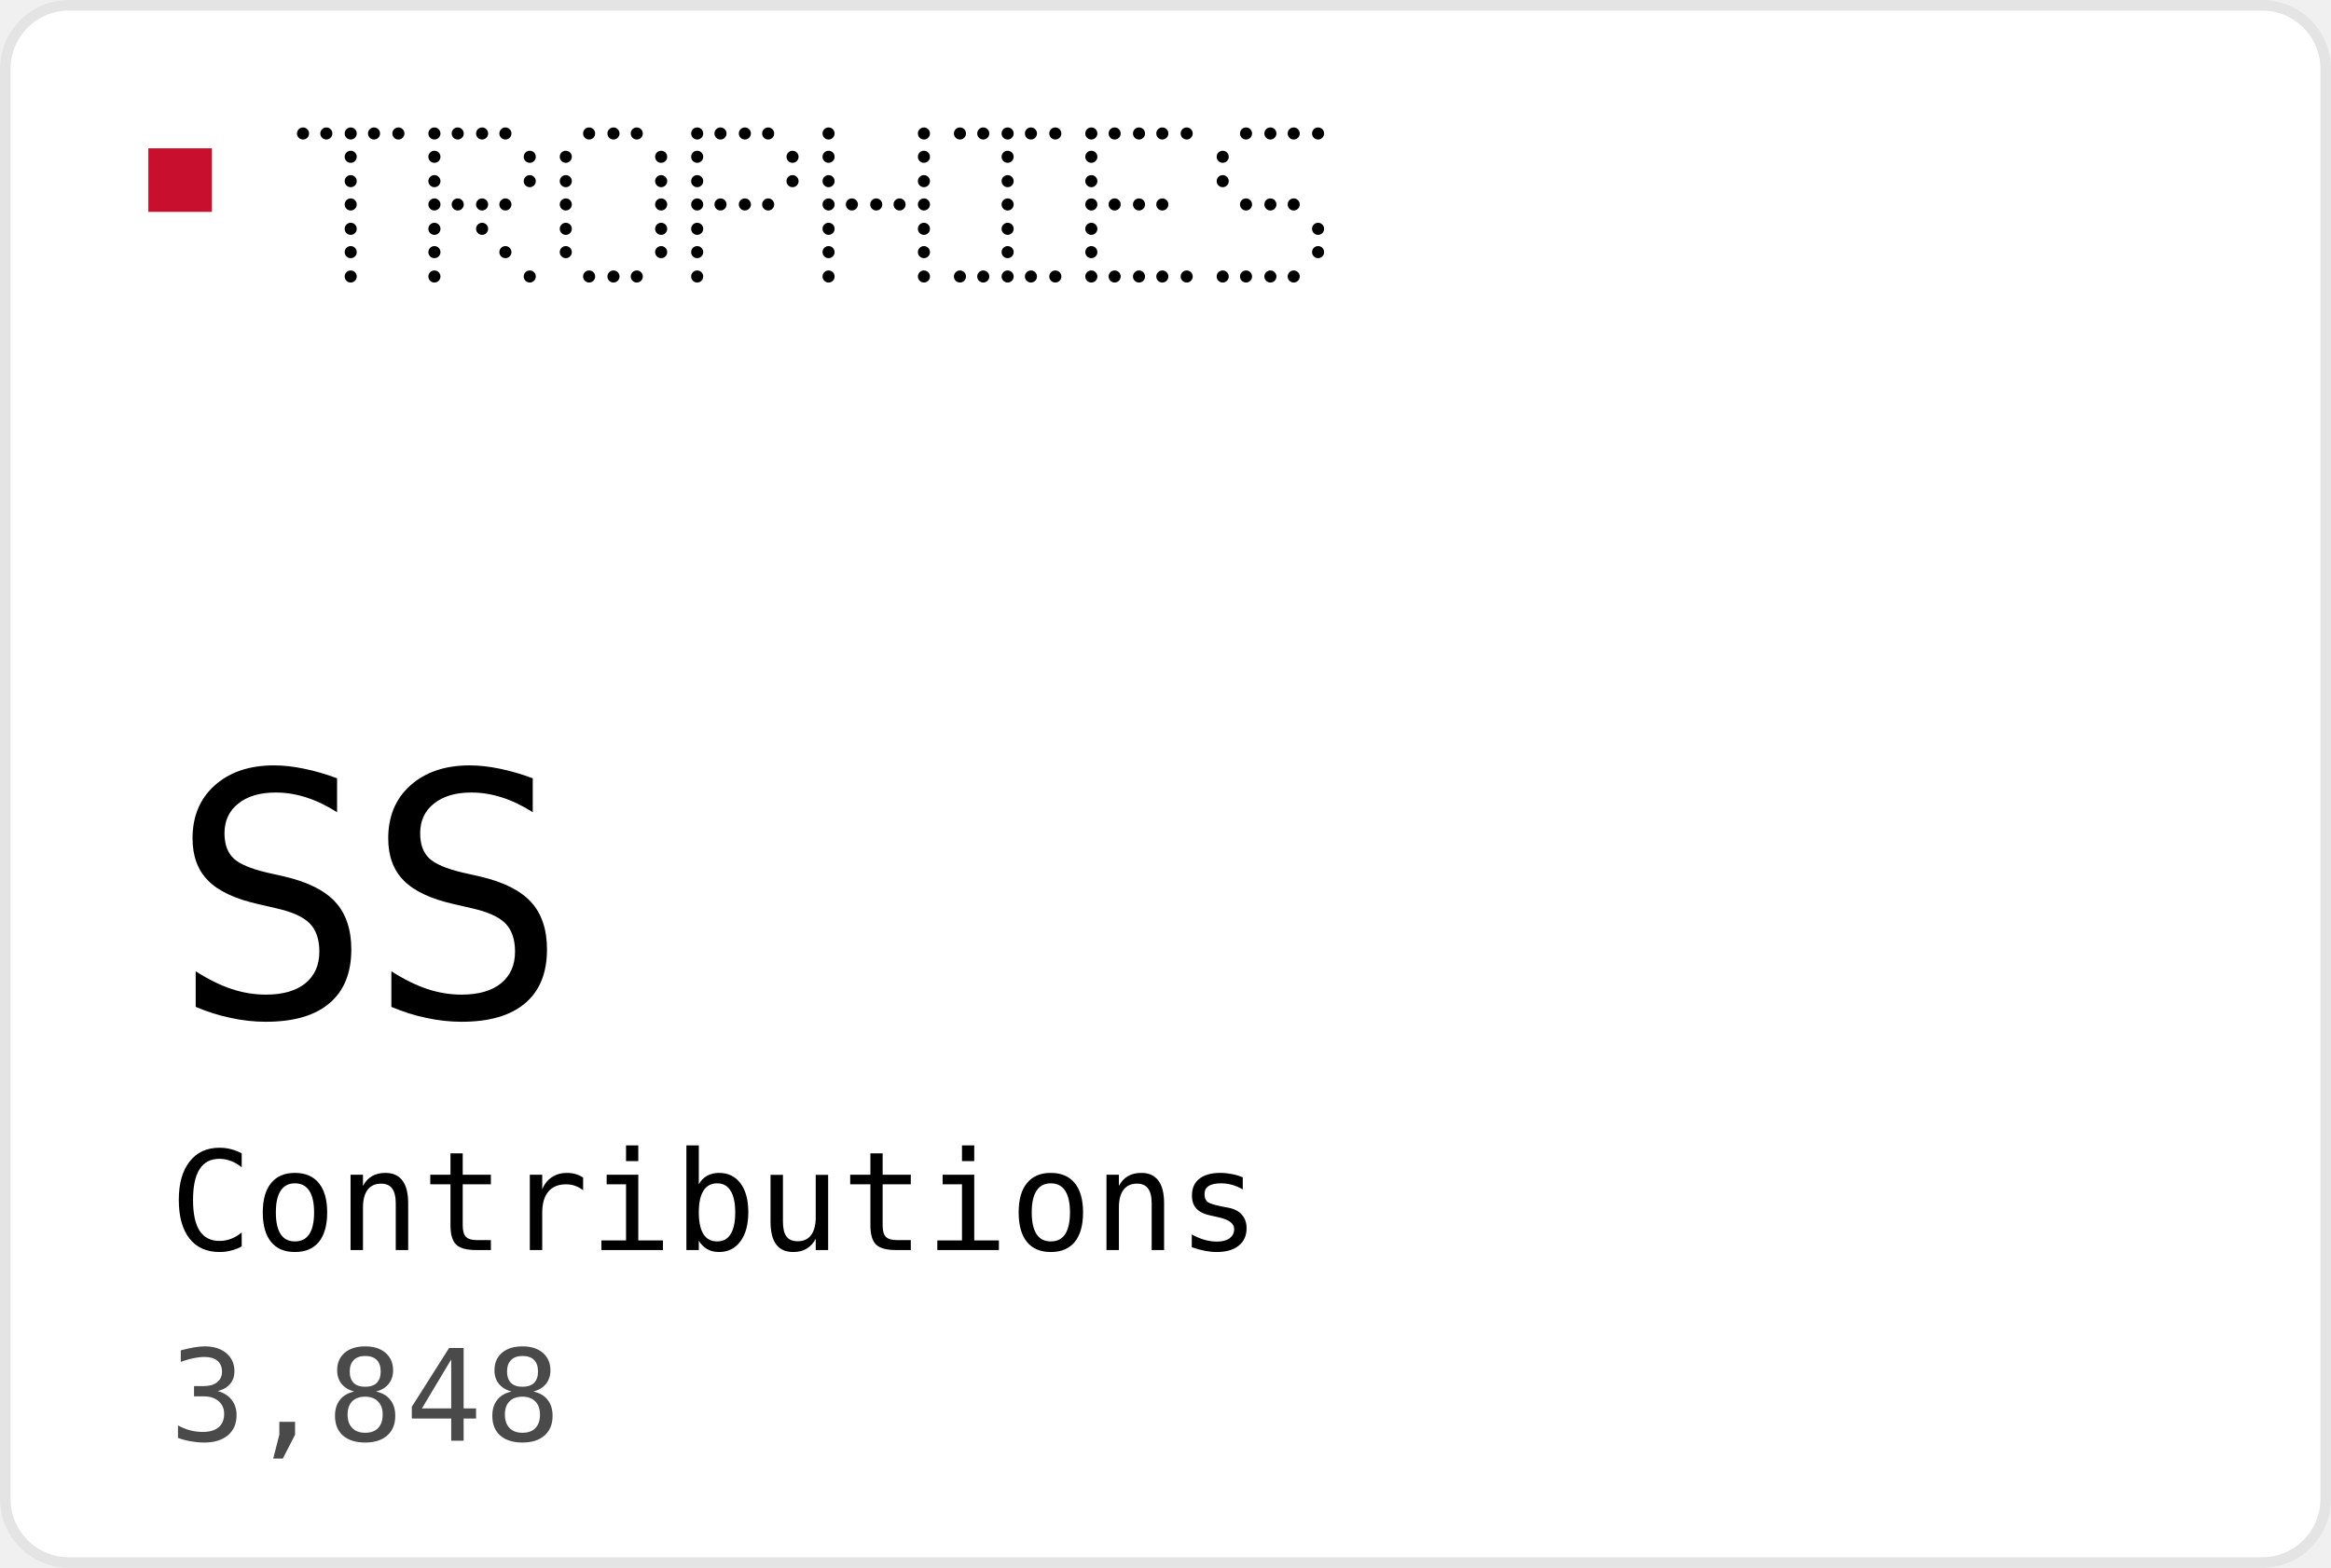
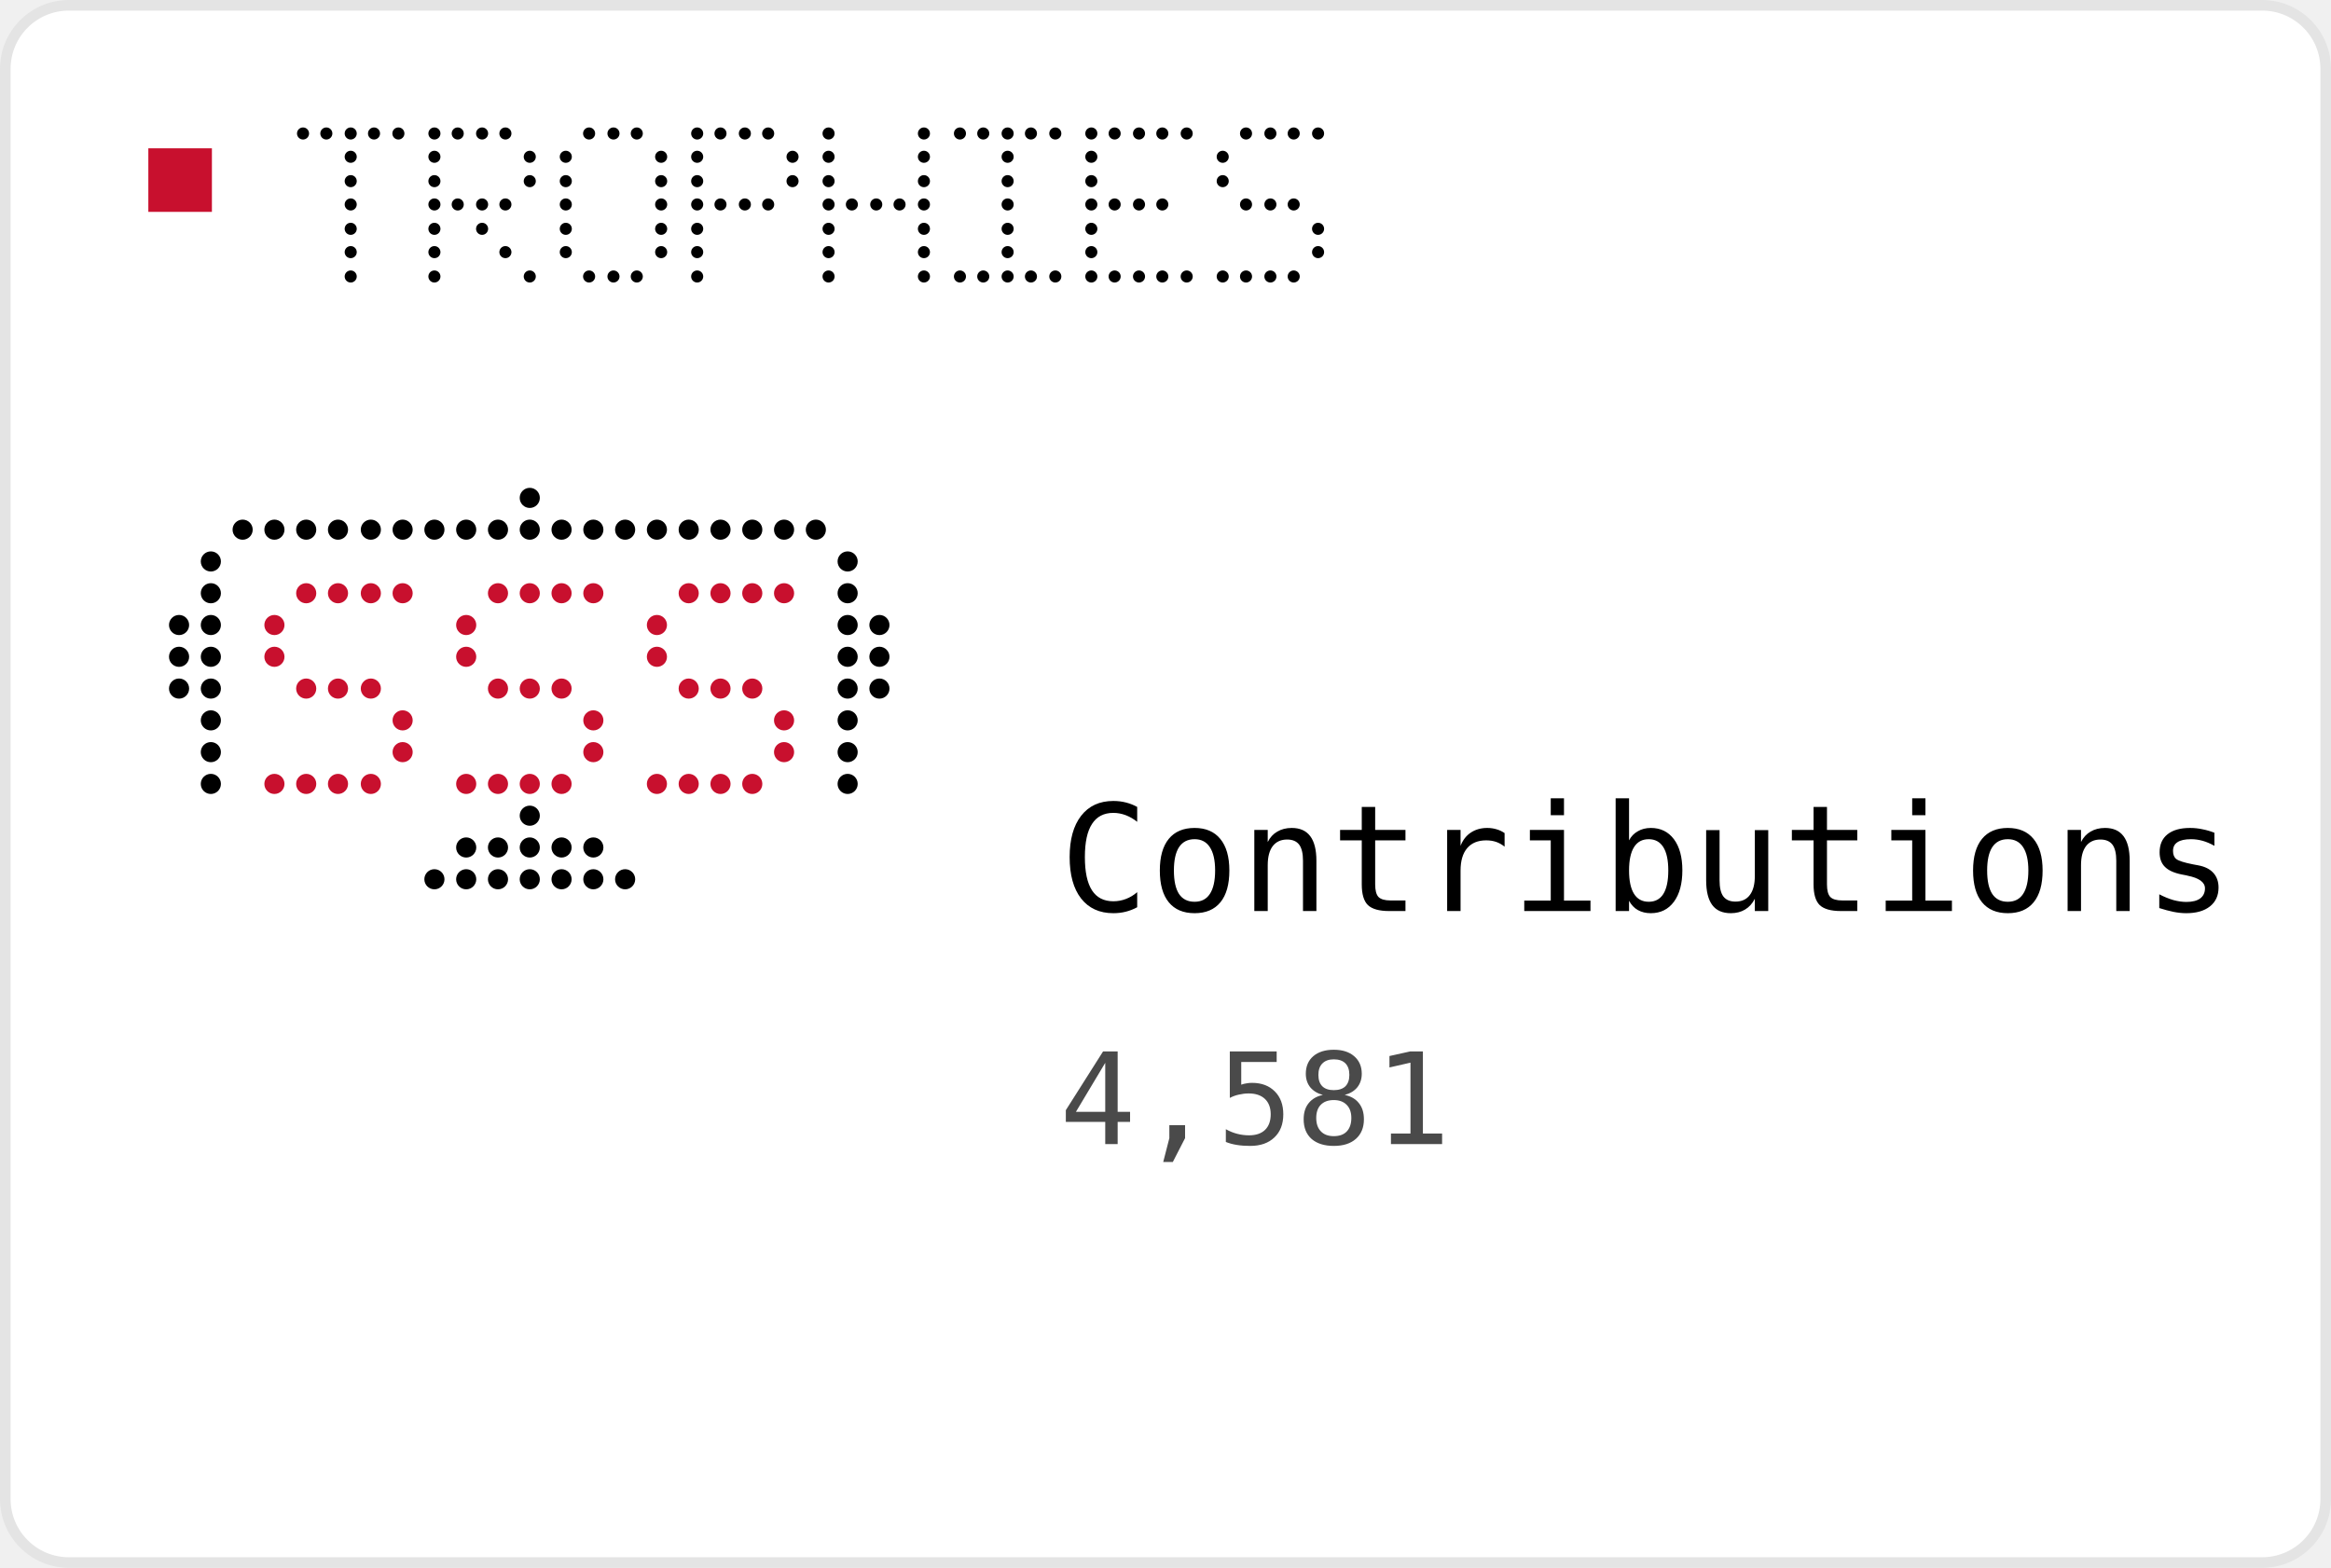
<svg xmlns="http://www.w3.org/2000/svg" width="220" height="148" viewBox="0 0 220 148" role="img">
  <rect x="0.5" y="0.5" width="219" height="147" rx="6" fill="#FFFFFF" stroke="#E4E4E4" stroke-width="1" />
  <rect x="14" y="14" width="6" height="6" fill="#C8102E" />
  <circle cx="28.6" cy="12.6" r="0.57" fill="#000000" />
  <circle cx="30.8" cy="12.6" r="0.57" fill="#000000" />
  <circle cx="33.1" cy="12.6" r="0.57" fill="#000000" />
  <circle cx="35.3" cy="12.6" r="0.57" fill="#000000" />
  <circle cx="37.6" cy="12.6" r="0.57" fill="#000000" />
  <circle cx="33.1" cy="14.8" r="0.57" fill="#000000" />
  <circle cx="33.1" cy="17.1" r="0.57" fill="#000000" />
  <circle cx="33.1" cy="19.3" r="0.57" fill="#000000" />
  <circle cx="33.1" cy="21.6" r="0.57" fill="#000000" />
  <circle cx="33.1" cy="23.8" r="0.57" fill="#000000" />
  <circle cx="33.1" cy="26.1" r="0.57" fill="#000000" />
  <circle cx="41.0" cy="12.6" r="0.57" fill="#000000" />
  <circle cx="43.2" cy="12.6" r="0.57" fill="#000000" />
  <circle cx="45.5" cy="12.6" r="0.57" fill="#000000" />
  <circle cx="47.7" cy="12.6" r="0.57" fill="#000000" />
  <circle cx="41.0" cy="14.8" r="0.57" fill="#000000" />
  <circle cx="50.0" cy="14.8" r="0.57" fill="#000000" />
  <circle cx="41.0" cy="17.1" r="0.57" fill="#000000" />
  <circle cx="50.0" cy="17.1" r="0.57" fill="#000000" />
  <circle cx="41.0" cy="19.3" r="0.57" fill="#000000" />
  <circle cx="43.2" cy="19.3" r="0.57" fill="#000000" />
  <circle cx="45.5" cy="19.3" r="0.57" fill="#000000" />
  <circle cx="47.7" cy="19.3" r="0.57" fill="#000000" />
  <circle cx="41.0" cy="21.6" r="0.57" fill="#000000" />
  <circle cx="45.5" cy="21.6" r="0.57" fill="#000000" />
  <circle cx="41.0" cy="23.8" r="0.57" fill="#000000" />
  <circle cx="47.7" cy="23.8" r="0.57" fill="#000000" />
  <circle cx="41.0" cy="26.1" r="0.57" fill="#000000" />
  <circle cx="50.0" cy="26.1" r="0.57" fill="#000000" />
  <circle cx="55.6" cy="12.6" r="0.57" fill="#000000" />
  <circle cx="57.9" cy="12.6" r="0.57" fill="#000000" />
  <circle cx="60.1" cy="12.6" r="0.57" fill="#000000" />
  <circle cx="53.4" cy="14.8" r="0.57" fill="#000000" />
  <circle cx="62.4" cy="14.8" r="0.57" fill="#000000" />
  <circle cx="53.4" cy="17.1" r="0.57" fill="#000000" />
  <circle cx="62.4" cy="17.1" r="0.57" fill="#000000" />
  <circle cx="53.4" cy="19.3" r="0.57" fill="#000000" />
  <circle cx="62.4" cy="19.3" r="0.57" fill="#000000" />
  <circle cx="53.4" cy="21.6" r="0.57" fill="#000000" />
  <circle cx="62.4" cy="21.6" r="0.57" fill="#000000" />
  <circle cx="53.4" cy="23.8" r="0.57" fill="#000000" />
  <circle cx="62.4" cy="23.8" r="0.57" fill="#000000" />
  <circle cx="55.6" cy="26.1" r="0.57" fill="#000000" />
  <circle cx="57.9" cy="26.1" r="0.57" fill="#000000" />
  <circle cx="60.1" cy="26.1" r="0.57" fill="#000000" />
  <circle cx="65.8" cy="12.6" r="0.57" fill="#000000" />
  <circle cx="68.0" cy="12.6" r="0.57" fill="#000000" />
  <circle cx="70.3" cy="12.6" r="0.57" fill="#000000" />
  <circle cx="72.5" cy="12.6" r="0.57" fill="#000000" />
  <circle cx="65.8" cy="14.8" r="0.57" fill="#000000" />
  <circle cx="74.8" cy="14.8" r="0.57" fill="#000000" />
  <circle cx="65.8" cy="17.1" r="0.57" fill="#000000" />
  <circle cx="74.8" cy="17.1" r="0.57" fill="#000000" />
  <circle cx="65.8" cy="19.3" r="0.57" fill="#000000" />
  <circle cx="68.0" cy="19.3" r="0.57" fill="#000000" />
  <circle cx="70.3" cy="19.3" r="0.57" fill="#000000" />
  <circle cx="72.5" cy="19.3" r="0.57" fill="#000000" />
  <circle cx="65.8" cy="21.6" r="0.57" fill="#000000" />
  <circle cx="65.8" cy="23.8" r="0.57" fill="#000000" />
  <circle cx="65.8" cy="26.1" r="0.57" fill="#000000" />
  <circle cx="78.2" cy="12.6" r="0.57" fill="#000000" />
  <circle cx="87.2" cy="12.6" r="0.57" fill="#000000" />
  <circle cx="78.2" cy="14.8" r="0.57" fill="#000000" />
  <circle cx="87.2" cy="14.8" r="0.57" fill="#000000" />
  <circle cx="78.2" cy="17.1" r="0.57" fill="#000000" />
  <circle cx="87.2" cy="17.1" r="0.57" fill="#000000" />
  <circle cx="78.2" cy="19.3" r="0.57" fill="#000000" />
  <circle cx="80.4" cy="19.3" r="0.57" fill="#000000" />
  <circle cx="82.7" cy="19.3" r="0.57" fill="#000000" />
  <circle cx="84.9" cy="19.3" r="0.57" fill="#000000" />
  <circle cx="87.2" cy="19.3" r="0.57" fill="#000000" />
  <circle cx="78.2" cy="21.6" r="0.57" fill="#000000" />
  <circle cx="87.2" cy="21.6" r="0.57" fill="#000000" />
  <circle cx="78.2" cy="23.8" r="0.57" fill="#000000" />
  <circle cx="87.2" cy="23.8" r="0.57" fill="#000000" />
  <circle cx="78.2" cy="26.1" r="0.57" fill="#000000" />
  <circle cx="87.2" cy="26.1" r="0.57" fill="#000000" />
  <circle cx="90.6" cy="12.6" r="0.57" fill="#000000" />
  <circle cx="92.8" cy="12.6" r="0.57" fill="#000000" />
  <circle cx="95.1" cy="12.6" r="0.57" fill="#000000" />
  <circle cx="97.3" cy="12.6" r="0.57" fill="#000000" />
  <circle cx="99.6" cy="12.6" r="0.57" fill="#000000" />
  <circle cx="95.1" cy="14.8" r="0.57" fill="#000000" />
  <circle cx="95.1" cy="17.1" r="0.57" fill="#000000" />
  <circle cx="95.1" cy="19.3" r="0.57" fill="#000000" />
  <circle cx="95.1" cy="21.6" r="0.57" fill="#000000" />
  <circle cx="95.1" cy="23.8" r="0.57" fill="#000000" />
  <circle cx="90.6" cy="26.1" r="0.57" fill="#000000" />
  <circle cx="92.8" cy="26.1" r="0.57" fill="#000000" />
  <circle cx="95.1" cy="26.1" r="0.57" fill="#000000" />
  <circle cx="97.3" cy="26.1" r="0.57" fill="#000000" />
  <circle cx="99.6" cy="26.1" r="0.57" fill="#000000" />
  <circle cx="103.0" cy="12.6" r="0.57" fill="#000000" />
  <circle cx="105.2" cy="12.6" r="0.57" fill="#000000" />
  <circle cx="107.5" cy="12.6" r="0.57" fill="#000000" />
  <circle cx="109.7" cy="12.6" r="0.57" fill="#000000" />
  <circle cx="112.0" cy="12.6" r="0.57" fill="#000000" />
  <circle cx="103.0" cy="14.8" r="0.57" fill="#000000" />
  <circle cx="103.0" cy="17.1" r="0.57" fill="#000000" />
  <circle cx="103.0" cy="19.3" r="0.57" fill="#000000" />
  <circle cx="105.2" cy="19.3" r="0.57" fill="#000000" />
  <circle cx="107.5" cy="19.3" r="0.57" fill="#000000" />
  <circle cx="109.7" cy="19.3" r="0.57" fill="#000000" />
  <circle cx="103.0" cy="21.6" r="0.57" fill="#000000" />
  <circle cx="103.0" cy="23.8" r="0.57" fill="#000000" />
  <circle cx="103.0" cy="26.1" r="0.57" fill="#000000" />
  <circle cx="105.2" cy="26.1" r="0.57" fill="#000000" />
  <circle cx="107.5" cy="26.1" r="0.57" fill="#000000" />
  <circle cx="109.7" cy="26.1" r="0.57" fill="#000000" />
  <circle cx="112.0" cy="26.1" r="0.57" fill="#000000" />
  <circle cx="117.6" cy="12.6" r="0.57" fill="#000000" />
  <circle cx="119.9" cy="12.6" r="0.57" fill="#000000" />
  <circle cx="122.1" cy="12.6" r="0.57" fill="#000000" />
  <circle cx="124.4" cy="12.6" r="0.57" fill="#000000" />
  <circle cx="115.4" cy="14.8" r="0.57" fill="#000000" />
  <circle cx="115.4" cy="17.1" r="0.57" fill="#000000" />
  <circle cx="117.6" cy="19.3" r="0.57" fill="#000000" />
  <circle cx="119.9" cy="19.3" r="0.57" fill="#000000" />
  <circle cx="122.1" cy="19.3" r="0.57" fill="#000000" />
  <circle cx="124.4" cy="21.6" r="0.57" fill="#000000" />
  <circle cx="124.4" cy="23.8" r="0.57" fill="#000000" />
  <circle cx="115.4" cy="26.1" r="0.57" fill="#000000" />
  <circle cx="117.6" cy="26.1" r="0.57" fill="#000000" />
  <circle cx="119.9" cy="26.1" r="0.57" fill="#000000" />
  <circle cx="122.1" cy="26.1" r="0.57" fill="#000000" />
-   <text x="16" y="96" fill="#000000" font-family="ui-monospace, Geist Mono, monospace" font-size="32" letter-spacing="-0.8" dominant-baseline="auto">SS</text>
-   <text x="16" y="118" fill="#000000" font-family="ui-monospace, Geist Mono, monospace" font-size="13" letter-spacing="0.1" dominant-baseline="auto">Contributions</text>
-   <text x="16" y="136" fill="#4A4A4A" font-family="ui-monospace, Geist Mono, monospace" font-size="12" letter-spacing="0.2" dominant-baseline="auto">3,848</text>
+   <circle cx="50.0" cy="47.0" r="0.95" fill="#000000" />
+   <circle cx="22.9" cy="50.0" r="0.95" fill="#000000" />
+   <circle cx="25.9" cy="50.0" r="0.95" fill="#000000" />
+   <circle cx="28.9" cy="50.0" r="0.95" fill="#000000" />
+   <circle cx="31.9" cy="50.0" r="0.95" fill="#000000" />
+   <circle cx="35.0" cy="50.0" r="0.95" fill="#000000" />
+   <circle cx="38.0" cy="50.0" r="0.95" fill="#000000" />
+   <circle cx="41.0" cy="50.0" r="0.95" fill="#000000" />
+   <circle cx="44.0" cy="50.0" r="0.95" fill="#000000" />
+   <circle cx="47.0" cy="50.0" r="0.95" fill="#000000" />
+   <circle cx="50.0" cy="50.0" r="0.95" fill="#000000" />
+   <circle cx="53.0" cy="50.0" r="0.95" fill="#000000" />
+   <circle cx="56.0" cy="50.0" r="0.95" fill="#000000" />
+   <circle cx="59.0" cy="50.0" r="0.95" fill="#000000" />
+   <circle cx="62.0" cy="50.0" r="0.95" fill="#000000" />
+   <circle cx="65.0" cy="50.0" r="0.95" fill="#000000" />
+   <circle cx="68.0" cy="50.0" r="0.95" fill="#000000" />
+   <circle cx="71.0" cy="50.0" r="0.95" fill="#000000" />
+   <circle cx="74.0" cy="50.0" r="0.95" fill="#000000" />
+   <circle cx="77.0" cy="50.0" r="0.95" fill="#000000" />
+   <circle cx="19.9" cy="53.0" r="0.95" fill="#000000" />
+   <circle cx="80.0" cy="53.0" r="0.95" fill="#000000" />
+   <circle cx="19.9" cy="56.0" r="0.95" fill="#000000" />
+   <circle cx="80.0" cy="56.0" r="0.95" fill="#000000" />
+   <circle cx="19.9" cy="59.0" r="0.95" fill="#000000" />
+   <circle cx="80.0" cy="59.0" r="0.95" fill="#000000" />
+   <circle cx="19.9" cy="62.0" r="0.95" fill="#000000" />
+   <circle cx="80.0" cy="62.0" r="0.95" fill="#000000" />
+   <circle cx="19.9" cy="65.0" r="0.95" fill="#000000" />
+   <circle cx="80.0" cy="65.0" r="0.95" fill="#000000" />
+   <circle cx="19.9" cy="68.0" r="0.95" fill="#000000" />
+   <circle cx="80.0" cy="68.0" r="0.95" fill="#000000" />
+   <circle cx="19.9" cy="71.0" r="0.95" fill="#000000" />
+   <circle cx="80.0" cy="71.0" r="0.95" fill="#000000" />
+   <circle cx="19.9" cy="74.0" r="0.95" fill="#000000" />
+   <circle cx="80.0" cy="74.0" r="0.95" fill="#000000" />
+   <circle cx="16.9" cy="59.0" r="0.95" fill="#000000" />
+   <circle cx="83.0" cy="59.0" r="0.95" fill="#000000" />
+   <circle cx="16.9" cy="62.0" r="0.95" fill="#000000" />
+   <circle cx="83.0" cy="62.0" r="0.95" fill="#000000" />
+   <circle cx="16.9" cy="65.0" r="0.95" fill="#000000" />
+   <circle cx="83.0" cy="65.0" r="0.95" fill="#000000" />
+   <circle cx="50.0" cy="77.0" r="0.95" fill="#000000" />
+   <circle cx="44.0" cy="80.0" r="0.95" fill="#000000" />
+   <circle cx="47.0" cy="80.0" r="0.95" fill="#000000" />
+   <circle cx="50.0" cy="80.0" r="0.95" fill="#000000" />
+   <circle cx="53.0" cy="80.0" r="0.95" fill="#000000" />
+   <circle cx="56.0" cy="80.0" r="0.95" fill="#000000" />
+   <circle cx="41.0" cy="83.0" r="0.95" fill="#000000" />
+   <circle cx="44.0" cy="83.0" r="0.95" fill="#000000" />
+   <circle cx="47.0" cy="83.0" r="0.95" fill="#000000" />
+   <circle cx="50.0" cy="83.0" r="0.95" fill="#000000" />
+   <circle cx="53.0" cy="83.0" r="0.95" fill="#000000" />
+   <circle cx="56.0" cy="83.0" r="0.95" fill="#000000" />
+   <circle cx="59.0" cy="83.0" r="0.95" fill="#000000" />
+   <circle cx="28.9" cy="56.0" r="0.95" fill="#C8102E" />
+   <circle cx="31.9" cy="56.0" r="0.95" fill="#C8102E" />
+   <circle cx="35.0" cy="56.0" r="0.95" fill="#C8102E" />
+   <circle cx="38.0" cy="56.0" r="0.95" fill="#C8102E" />
+   <circle cx="25.9" cy="59.0" r="0.95" fill="#C8102E" />
+   <circle cx="25.9" cy="62.0" r="0.95" fill="#C8102E" />
+   <circle cx="28.9" cy="65.0" r="0.95" fill="#C8102E" />
+   <circle cx="31.9" cy="65.0" r="0.95" fill="#C8102E" />
+   <circle cx="35.0" cy="65.0" r="0.95" fill="#C8102E" />
+   <circle cx="38.0" cy="68.0" r="0.95" fill="#C8102E" />
+   <circle cx="38.0" cy="71.0" r="0.95" fill="#C8102E" />
+   <circle cx="25.9" cy="74.0" r="0.95" fill="#C8102E" />
+   <circle cx="28.9" cy="74.0" r="0.95" fill="#C8102E" />
+   <circle cx="31.9" cy="74.0" r="0.95" fill="#C8102E" />
+   <circle cx="35.0" cy="74.0" r="0.95" fill="#C8102E" />
+   <circle cx="47.0" cy="56.0" r="0.95" fill="#C8102E" />
+   <circle cx="50.0" cy="56.0" r="0.95" fill="#C8102E" />
+   <circle cx="53.0" cy="56.0" r="0.95" fill="#C8102E" />
+   <circle cx="56.0" cy="56.0" r="0.95" fill="#C8102E" />
+   <circle cx="44.0" cy="59.0" r="0.95" fill="#C8102E" />
+   <circle cx="44.0" cy="62.0" r="0.95" fill="#C8102E" />
+   <circle cx="47.0" cy="65.0" r="0.95" fill="#C8102E" />
+   <circle cx="50.0" cy="65.0" r="0.95" fill="#C8102E" />
+   <circle cx="53.0" cy="65.0" r="0.95" fill="#C8102E" />
+   <circle cx="56.0" cy="68.0" r="0.95" fill="#C8102E" />
+   <circle cx="56.0" cy="71.0" r="0.95" fill="#C8102E" />
+   <circle cx="44.0" cy="74.0" r="0.95" fill="#C8102E" />
+   <circle cx="47.0" cy="74.0" r="0.95" fill="#C8102E" />
+   <circle cx="50.0" cy="74.0" r="0.95" fill="#C8102E" />
+   <circle cx="53.0" cy="74.0" r="0.95" fill="#C8102E" />
+   <circle cx="65.0" cy="56.0" r="0.95" fill="#C8102E" />
+   <circle cx="68.0" cy="56.0" r="0.95" fill="#C8102E" />
+   <circle cx="71.0" cy="56.0" r="0.95" fill="#C8102E" />
+   <circle cx="74.0" cy="56.0" r="0.95" fill="#C8102E" />
+   <circle cx="62.0" cy="59.0" r="0.95" fill="#C8102E" />
+   <circle cx="62.0" cy="62.0" r="0.95" fill="#C8102E" />
+   <circle cx="65.0" cy="65.0" r="0.95" fill="#C8102E" />
+   <circle cx="68.0" cy="65.0" r="0.95" fill="#C8102E" />
+   <circle cx="71.0" cy="65.0" r="0.95" fill="#C8102E" />
+   <circle cx="74.0" cy="68.0" r="0.95" fill="#C8102E" />
+   <circle cx="74.0" cy="71.0" r="0.95" fill="#C8102E" />
+   <circle cx="62.0" cy="74.0" r="0.95" fill="#C8102E" />
+   <circle cx="65.0" cy="74.0" r="0.95" fill="#C8102E" />
+   <circle cx="68.0" cy="74.0" r="0.95" fill="#C8102E" />
+   <circle cx="71.0" cy="74.0" r="0.95" fill="#C8102E" />
+   <text x="100" y="86" fill="#000000" font-family="ui-monospace, Geist Mono, monospace" font-size="14" letter-spacing="0.1" dominant-baseline="auto">Contributions</text>
+   <text x="100" y="108" fill="#4A4A4A" font-family="ui-monospace, Geist Mono, monospace" font-size="12" letter-spacing="0.2" dominant-baseline="auto">4,581</text>
</svg>
